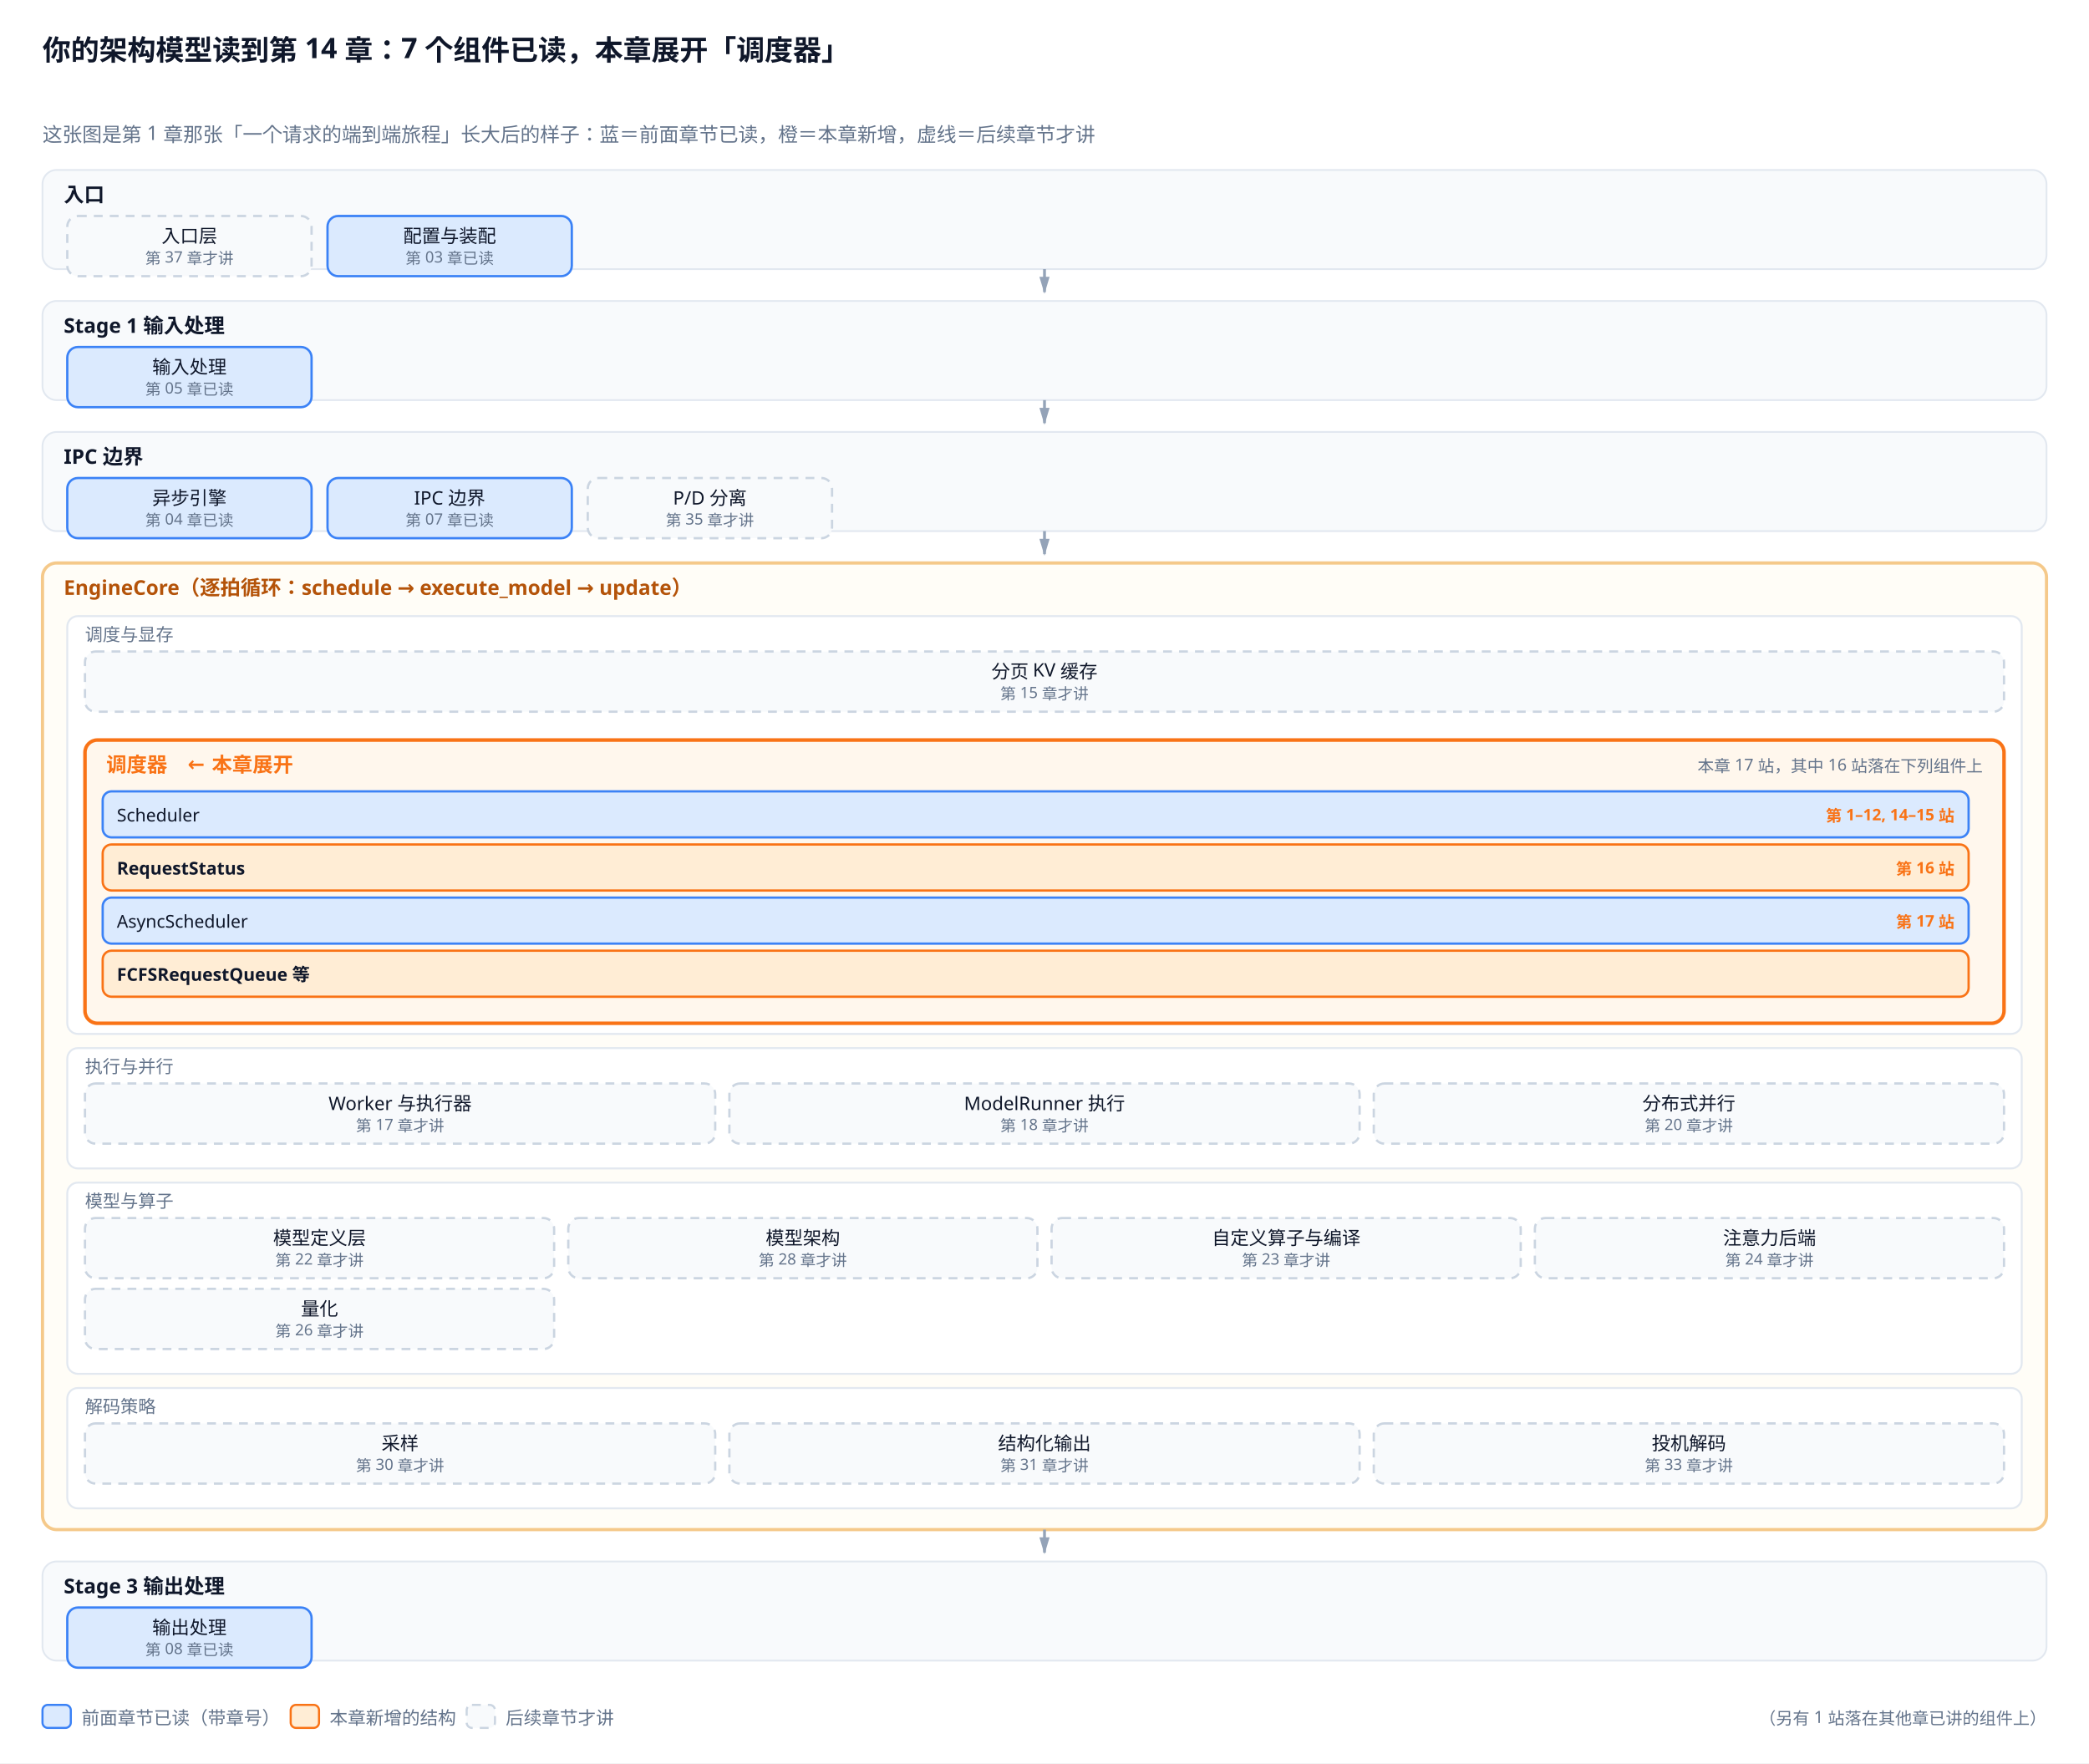
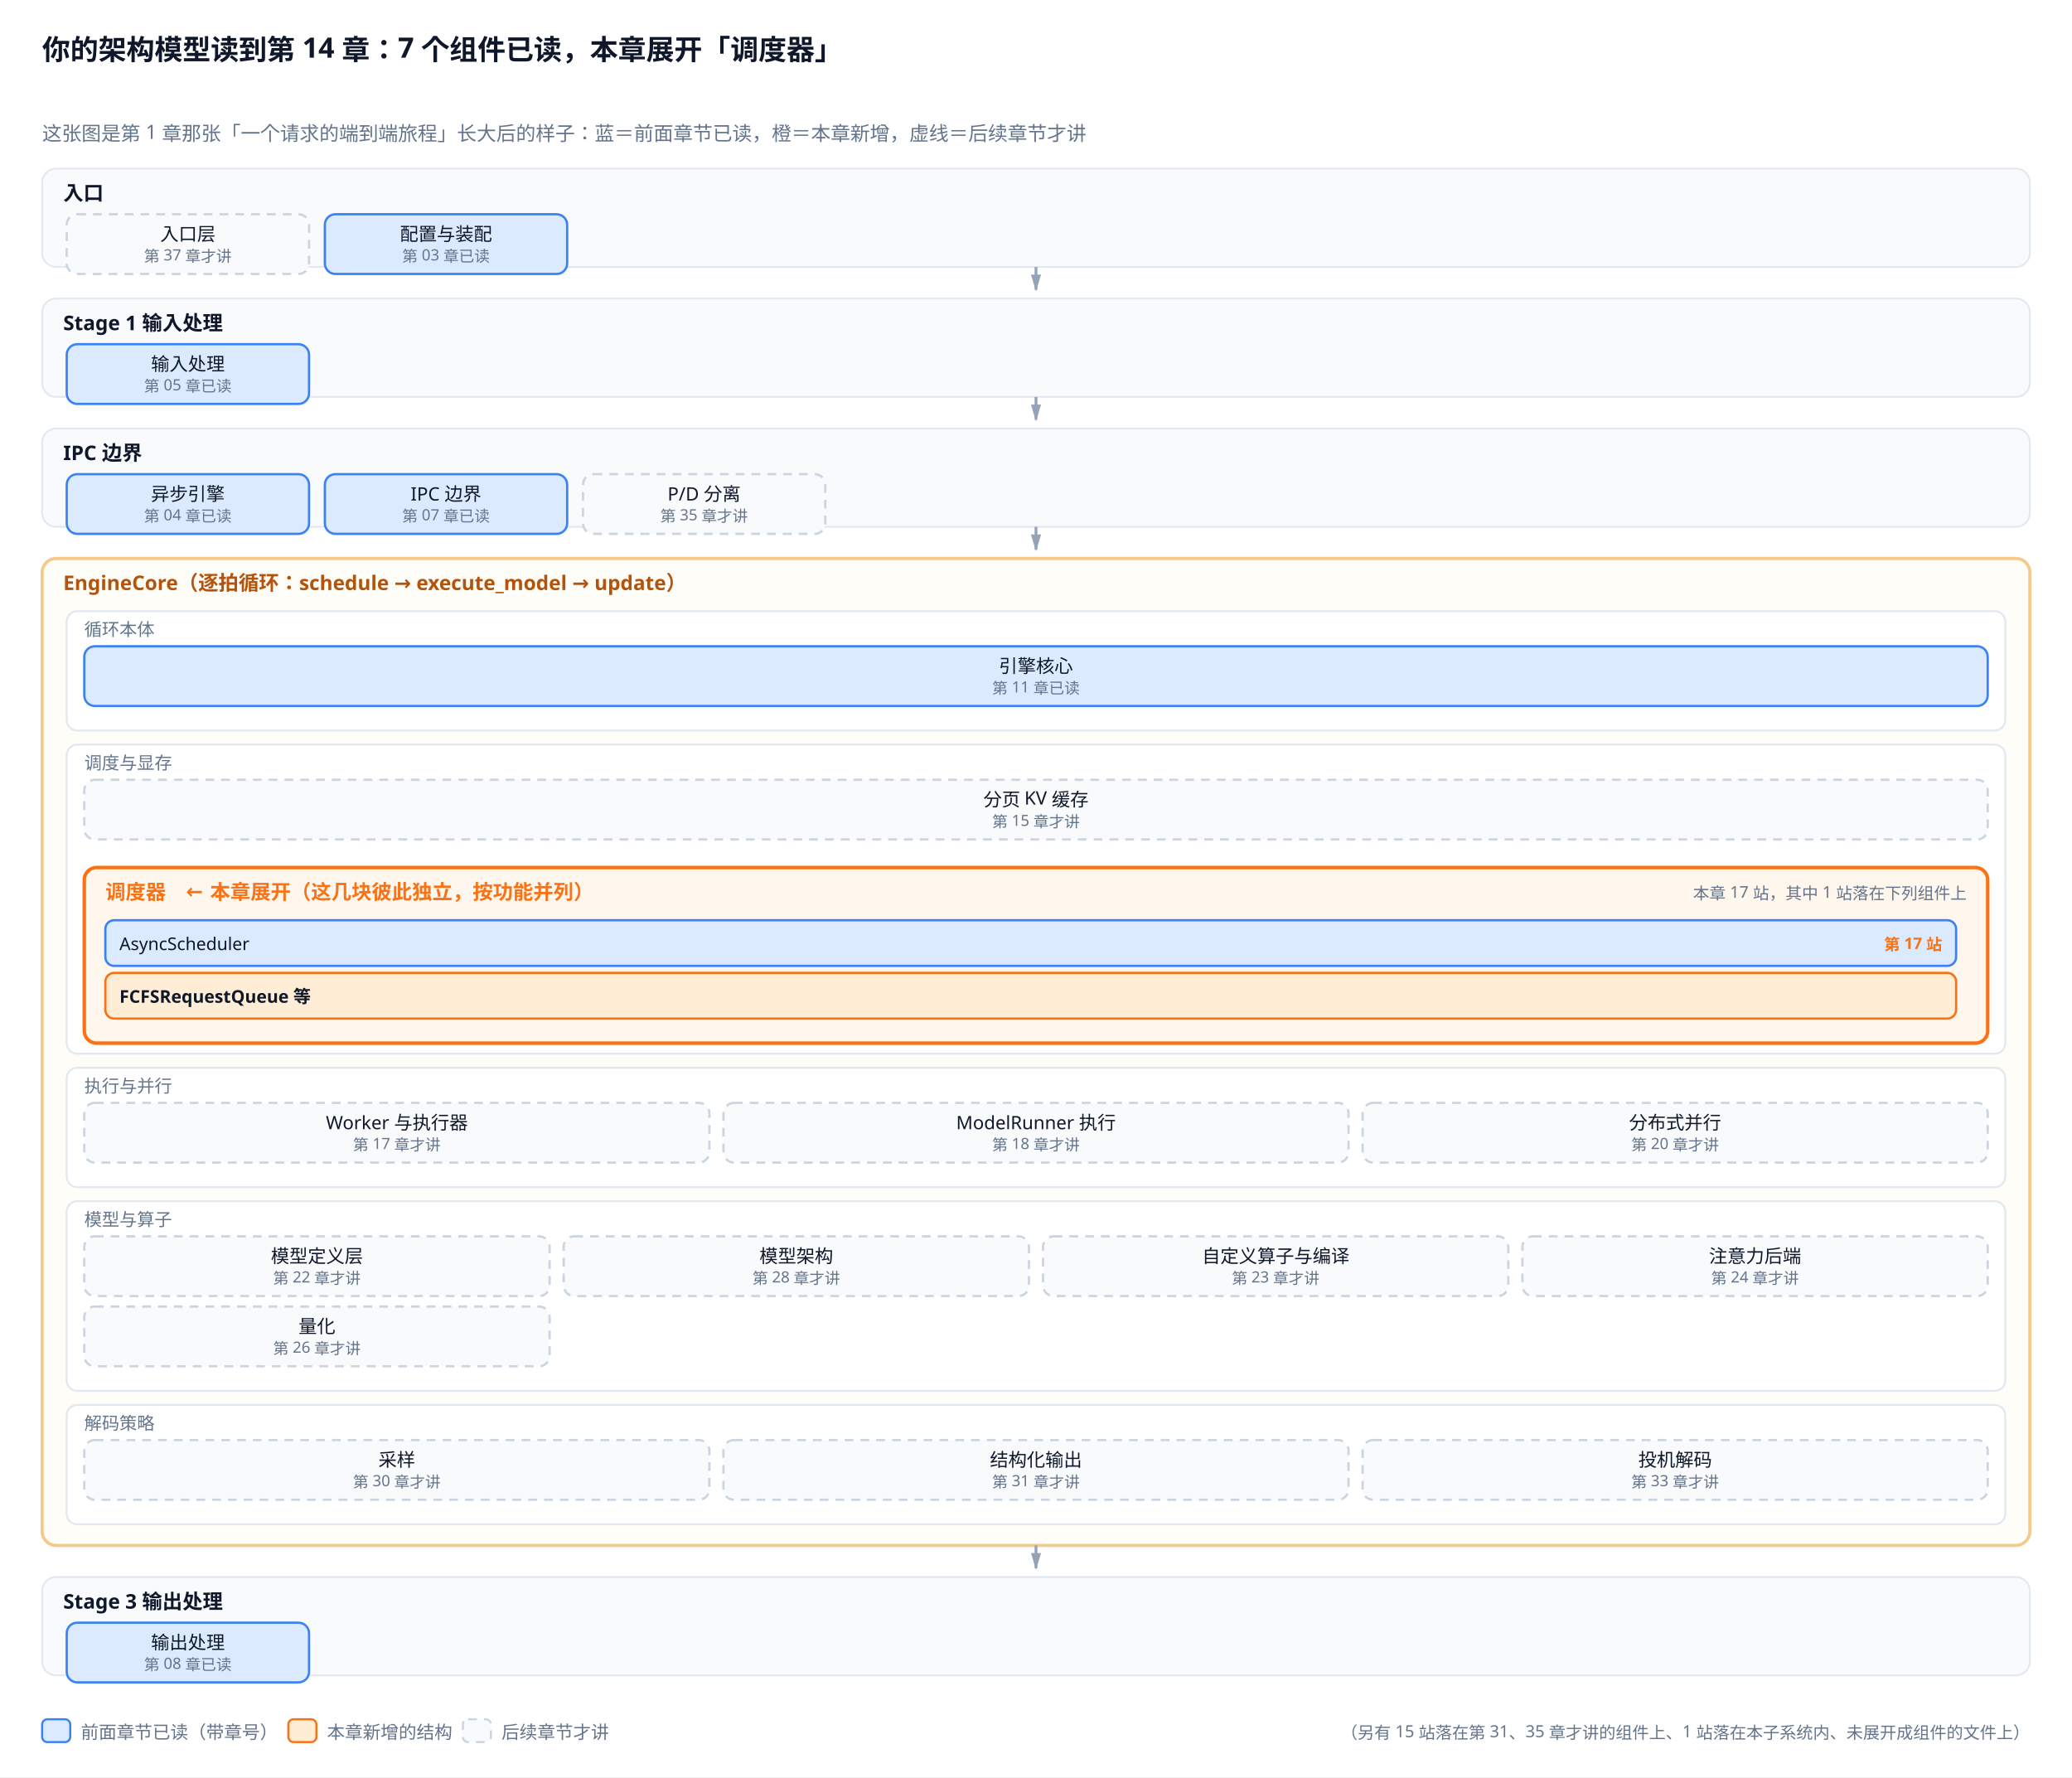
- <svg xmlns="http://www.w3.org/2000/svg" viewBox="0 0 1180 996">
+ <svg xmlns="http://www.w3.org/2000/svg" viewBox="0 0 1180 1012">
  <defs>
    <marker id="a" viewBox="0 0 10 6" refX="9" refY="3" markerWidth="6" markerHeight="4" orient="auto">
      <path d="M0,0 L10,3 L0,6 Z" fill="#94a3b8" />
    </marker>
    <marker id="a2" viewBox="0 0 10 6" refX="9" refY="3" markerWidth="6" markerHeight="4" orient="auto">
      <path d="M0,0 L10,3 L0,6 Z" fill="#f97316" />
    </marker>
  </defs>
-   <rect width="1180" height="996" fill="white" />
+   <rect width="1180" height="1012" fill="white" />
  <text x="24" y="34" font-family="sans-serif" font-size="16" fill="#0f172a" font-weight="bold">你的架构模型读到第 14 章：7 个组件已读，本章展开「调度器」</text>
  <text x="24.0" y="80.0" font-family="sans-serif" font-size="11.2" fill="#64748b" text-anchor="start">这张图是第 1 章那张「一个请求的端到端旅程」长大后的样子：蓝＝前面章节已读，橙＝本章新增，虚线＝后续章节才讲</text>
  <rect x="24.0" y="96.0" width="1132.0" height="56.0" rx="8" fill="#f8fafc" stroke="#e2e8f0" stroke-width="1.0" />
  <text x="36.0" y="114.0" font-family="sans-serif" font-size="11.5" fill="#0f172a" text-anchor="start" font-weight="bold">入口</text>
  <rect x="38.0" y="122.0" width="138.0" height="34.0" rx="6" fill="#f8fafc" stroke="#cbd5e1" stroke-width="1.3" stroke-dasharray="5,4" />
  <text x="107.0" y="137.0" font-family="sans-serif" font-size="10.5" fill="#0f172a" text-anchor="middle">入口层</text>
  <text x="107.0" y="149.0" font-family="sans-serif" font-size="8.8" fill="#64748b" text-anchor="middle">第 37 章才讲</text>
  <rect x="185.0" y="122.0" width="138.0" height="34.0" rx="6" fill="#dbeafe" stroke="#3b82f6" stroke-width="1.3" />
  <text x="254.0" y="137.0" font-family="sans-serif" font-size="10.5" fill="#0f172a" text-anchor="middle">配置与装配</text>
  <text x="254.0" y="149.0" font-family="sans-serif" font-size="8.8" fill="#64748b" text-anchor="middle">第 03 章已读</text>
  <path d="M590.0,152.0 L590.0,165.0" stroke="#94a3b8" stroke-width="1.6" marker-end="url(#a)" />
  <rect x="24.0" y="170.0" width="1132.0" height="56.0" rx="8" fill="#f8fafc" stroke="#e2e8f0" stroke-width="1.0" />
  <text x="36.0" y="188.0" font-family="sans-serif" font-size="11.5" fill="#0f172a" text-anchor="start" font-weight="bold">Stage 1 输入处理</text>
  <rect x="38.0" y="196.0" width="138.0" height="34.0" rx="6" fill="#dbeafe" stroke="#3b82f6" stroke-width="1.3" />
  <text x="107.0" y="211.0" font-family="sans-serif" font-size="10.5" fill="#0f172a" text-anchor="middle">输入处理</text>
  <text x="107.0" y="223.0" font-family="sans-serif" font-size="8.8" fill="#64748b" text-anchor="middle">第 05 章已读</text>
  <path d="M590.0,226.0 L590.0,239.0" stroke="#94a3b8" stroke-width="1.6" marker-end="url(#a)" />
  <rect x="24.0" y="244.0" width="1132.0" height="56.0" rx="8" fill="#f8fafc" stroke="#e2e8f0" stroke-width="1.0" />
  <text x="36.0" y="262.0" font-family="sans-serif" font-size="11.5" fill="#0f172a" text-anchor="start" font-weight="bold">IPC 边界</text>
  <rect x="38.0" y="270.0" width="138.0" height="34.0" rx="6" fill="#dbeafe" stroke="#3b82f6" stroke-width="1.3" />
  <text x="107.0" y="285.0" font-family="sans-serif" font-size="10.5" fill="#0f172a" text-anchor="middle">异步引擎</text>
  <text x="107.0" y="297.0" font-family="sans-serif" font-size="8.8" fill="#64748b" text-anchor="middle">第 04 章已读</text>
  <rect x="185.0" y="270.0" width="138.0" height="34.0" rx="6" fill="#dbeafe" stroke="#3b82f6" stroke-width="1.3" />
  <text x="254.0" y="285.0" font-family="sans-serif" font-size="10.5" fill="#0f172a" text-anchor="middle">IPC 边界</text>
  <text x="254.0" y="297.0" font-family="sans-serif" font-size="8.8" fill="#64748b" text-anchor="middle">第 07 章已读</text>
  <rect x="332.0" y="270.0" width="138.0" height="34.0" rx="6" fill="#f8fafc" stroke="#cbd5e1" stroke-width="1.3" stroke-dasharray="5,4" />
  <text x="401.0" y="285.0" font-family="sans-serif" font-size="10.5" fill="#0f172a" text-anchor="middle">P/D 分离</text>
  <text x="401.0" y="297.0" font-family="sans-serif" font-size="8.8" fill="#64748b" text-anchor="middle">第 35 章才讲</text>
  <path d="M590.0,300.0 L590.0,313.0" stroke="#94a3b8" stroke-width="1.6" marker-end="url(#a)" />
-   <rect x="24.0" y="318.0" width="1132.0" height="546.0" rx="8" fill="#fffdf7" stroke="#f5c98a" stroke-width="1.8" />
+   <rect x="24.0" y="318.0" width="1132.0" height="562.0" rx="8" fill="#fffdf7" stroke="#f5c98a" stroke-width="1.8" />
  <text x="36.0" y="336.0" font-family="sans-serif" font-size="11.5" fill="#b45309" text-anchor="start" font-weight="bold">EngineCore（逐拍循环：schedule → execute_model → update）</text>
-   <rect x="38.0" y="348.0" width="1104.0" height="236.0" rx="6" fill="#ffffff" stroke="#e2e8f0" stroke-width="1.1" />
-   <text x="48.0" y="362.0" font-family="sans-serif" font-size="10" fill="#64748b" text-anchor="start">调度与显存</text>
-   <rect x="48.0" y="368.0" width="1084.0" height="34.0" rx="6" fill="#f8fafc" stroke="#cbd5e1" stroke-width="1.3" stroke-dasharray="5,4" />
-   <text x="590.0" y="383.0" font-family="sans-serif" font-size="10.5" fill="#0f172a" text-anchor="middle">分页 KV 缓存</text>
-   <text x="590.0" y="395.0" font-family="sans-serif" font-size="8.8" fill="#64748b" text-anchor="middle">第 15 章才讲</text>
-   <rect x="48.0" y="418.0" width="1084.0" height="160.0" rx="7" fill="#fff7ed" stroke="#f97316" stroke-width="2.0" />
-   <text x="60.0" y="436.0" font-family="sans-serif" font-size="11.5" fill="#f97316" text-anchor="start" font-weight="bold">调度器　← 本章展开</text>
-   <text x="1120.0" y="436.0" font-family="sans-serif" font-size="9.3" fill="#64748b" text-anchor="end">本章 17 站，其中 16 站落在下列组件上</text>
-   <rect x="58.0" y="447.0" width="1054.0" height="26.0" rx="5" fill="#dbeafe" stroke="#3b82f6" stroke-width="1.3" />
-   <text x="66.0" y="464.0" font-family="sans-serif" font-size="10" fill="#0f172a" text-anchor="start">Scheduler</text>
-   <text x="1104.0" y="464.0" font-family="sans-serif" font-size="9" fill="#f97316" text-anchor="end" font-weight="bold">第 1–12, 14–15 站</text>
-   <rect x="58.0" y="477.0" width="1054.0" height="26.0" rx="5" fill="#ffedd5" stroke="#f97316" stroke-width="1.3" />
-   <text x="66.0" y="494.0" font-family="sans-serif" font-size="10" fill="#0f172a" text-anchor="start" font-weight="bold">RequestStatus</text>
-   <text x="1104.0" y="494.0" font-family="sans-serif" font-size="9" fill="#f97316" text-anchor="end" font-weight="bold">第 16 站</text>
-   <rect x="58.0" y="507.0" width="1054.0" height="26.0" rx="5" fill="#dbeafe" stroke="#3b82f6" stroke-width="1.3" />
-   <text x="66.0" y="524.0" font-family="sans-serif" font-size="10" fill="#0f172a" text-anchor="start">AsyncScheduler</text>
-   <text x="1104.0" y="524.0" font-family="sans-serif" font-size="9" fill="#f97316" text-anchor="end" font-weight="bold">第 17 站</text>
-   <rect x="58.0" y="537.0" width="1054.0" height="26.0" rx="5" fill="#ffedd5" stroke="#f97316" stroke-width="1.3" />
-   <text x="66.0" y="554.0" font-family="sans-serif" font-size="10" fill="#0f172a" text-anchor="start" font-weight="bold">FCFSRequestQueue 等</text>
-   <rect x="38.0" y="592.0" width="1104.0" height="68.0" rx="6" fill="#ffffff" stroke="#e2e8f0" stroke-width="1.1" />
-   <text x="48.0" y="606.0" font-family="sans-serif" font-size="10" fill="#64748b" text-anchor="start">执行与并行</text>
-   <rect x="48.0" y="612.0" width="356.0" height="34.0" rx="6" fill="#f8fafc" stroke="#cbd5e1" stroke-width="1.3" stroke-dasharray="5,4" />
-   <text x="226.0" y="627.0" font-family="sans-serif" font-size="10.5" fill="#0f172a" text-anchor="middle">Worker 与执行器</text>
-   <text x="226.0" y="639.0" font-family="sans-serif" font-size="8.8" fill="#64748b" text-anchor="middle">第 17 章才讲</text>
-   <rect x="412.0" y="612.0" width="356.0" height="34.0" rx="6" fill="#f8fafc" stroke="#cbd5e1" stroke-width="1.3" stroke-dasharray="5,4" />
-   <text x="590.0" y="627.0" font-family="sans-serif" font-size="10.5" fill="#0f172a" text-anchor="middle">ModelRunner 执行</text>
-   <text x="590.0" y="639.0" font-family="sans-serif" font-size="8.8" fill="#64748b" text-anchor="middle">第 18 章才讲</text>
-   <rect x="776.0" y="612.0" width="356.0" height="34.0" rx="6" fill="#f8fafc" stroke="#cbd5e1" stroke-width="1.3" stroke-dasharray="5,4" />
-   <text x="954.0" y="627.0" font-family="sans-serif" font-size="10.5" fill="#0f172a" text-anchor="middle">分布式并行</text>
-   <text x="954.0" y="639.0" font-family="sans-serif" font-size="8.8" fill="#64748b" text-anchor="middle">第 20 章才讲</text>
-   <rect x="38.0" y="668.0" width="1104.0" height="108.0" rx="6" fill="#ffffff" stroke="#e2e8f0" stroke-width="1.1" />
-   <text x="48.0" y="682.0" font-family="sans-serif" font-size="10" fill="#64748b" text-anchor="start">模型与算子</text>
-   <rect x="48.0" y="688.0" width="265.0" height="34.0" rx="6" fill="#f8fafc" stroke="#cbd5e1" stroke-width="1.3" stroke-dasharray="5,4" />
-   <text x="180.5" y="703.0" font-family="sans-serif" font-size="10.5" fill="#0f172a" text-anchor="middle">模型定义层</text>
-   <text x="180.5" y="715.0" font-family="sans-serif" font-size="8.8" fill="#64748b" text-anchor="middle">第 22 章才讲</text>
-   <rect x="321.0" y="688.0" width="265.0" height="34.0" rx="6" fill="#f8fafc" stroke="#cbd5e1" stroke-width="1.3" stroke-dasharray="5,4" />
-   <text x="453.5" y="703.0" font-family="sans-serif" font-size="10.5" fill="#0f172a" text-anchor="middle">模型架构</text>
-   <text x="453.5" y="715.0" font-family="sans-serif" font-size="8.8" fill="#64748b" text-anchor="middle">第 28 章才讲</text>
-   <rect x="594.0" y="688.0" width="265.0" height="34.0" rx="6" fill="#f8fafc" stroke="#cbd5e1" stroke-width="1.3" stroke-dasharray="5,4" />
-   <text x="726.5" y="703.0" font-family="sans-serif" font-size="10.5" fill="#0f172a" text-anchor="middle">自定义算子与编译</text>
-   <text x="726.5" y="715.0" font-family="sans-serif" font-size="8.8" fill="#64748b" text-anchor="middle">第 23 章才讲</text>
-   <rect x="867.0" y="688.0" width="265.0" height="34.0" rx="6" fill="#f8fafc" stroke="#cbd5e1" stroke-width="1.3" stroke-dasharray="5,4" />
-   <text x="999.5" y="703.0" font-family="sans-serif" font-size="10.5" fill="#0f172a" text-anchor="middle">注意力后端</text>
-   <text x="999.5" y="715.0" font-family="sans-serif" font-size="8.8" fill="#64748b" text-anchor="middle">第 24 章才讲</text>
-   <rect x="48.0" y="728.0" width="265.0" height="34.0" rx="6" fill="#f8fafc" stroke="#cbd5e1" stroke-width="1.3" stroke-dasharray="5,4" />
-   <text x="180.5" y="743.0" font-family="sans-serif" font-size="10.5" fill="#0f172a" text-anchor="middle">量化</text>
-   <text x="180.5" y="755.0" font-family="sans-serif" font-size="8.8" fill="#64748b" text-anchor="middle">第 26 章才讲</text>
-   <rect x="38.0" y="784.0" width="1104.0" height="68.0" rx="6" fill="#ffffff" stroke="#e2e8f0" stroke-width="1.1" />
-   <text x="48.0" y="798.0" font-family="sans-serif" font-size="10" fill="#64748b" text-anchor="start">解码策略</text>
-   <rect x="48.0" y="804.0" width="356.0" height="34.0" rx="6" fill="#f8fafc" stroke="#cbd5e1" stroke-width="1.3" stroke-dasharray="5,4" />
-   <text x="226.0" y="819.0" font-family="sans-serif" font-size="10.5" fill="#0f172a" text-anchor="middle">采样</text>
-   <text x="226.0" y="831.0" font-family="sans-serif" font-size="8.8" fill="#64748b" text-anchor="middle">第 30 章才讲</text>
-   <rect x="412.0" y="804.0" width="356.0" height="34.0" rx="6" fill="#f8fafc" stroke="#cbd5e1" stroke-width="1.3" stroke-dasharray="5,4" />
-   <text x="590.0" y="819.0" font-family="sans-serif" font-size="10.5" fill="#0f172a" text-anchor="middle">结构化输出</text>
-   <text x="590.0" y="831.0" font-family="sans-serif" font-size="8.8" fill="#64748b" text-anchor="middle">第 31 章才讲</text>
-   <rect x="776.0" y="804.0" width="356.0" height="34.0" rx="6" fill="#f8fafc" stroke="#cbd5e1" stroke-width="1.3" stroke-dasharray="5,4" />
-   <text x="954.0" y="819.0" font-family="sans-serif" font-size="10.5" fill="#0f172a" text-anchor="middle">投机解码</text>
-   <text x="954.0" y="831.0" font-family="sans-serif" font-size="8.8" fill="#64748b" text-anchor="middle">第 33 章才讲</text>
-   <path d="M590.0,864.0 L590.0,877.0" stroke="#94a3b8" stroke-width="1.6" marker-end="url(#a)" />
-   <rect x="24.0" y="882.0" width="1132.0" height="56.0" rx="8" fill="#f8fafc" stroke="#e2e8f0" stroke-width="1.0" />
-   <text x="36.0" y="900.0" font-family="sans-serif" font-size="11.5" fill="#0f172a" text-anchor="start" font-weight="bold">Stage 3 输出处理</text>
-   <rect x="38.0" y="908.0" width="138.0" height="34.0" rx="6" fill="#dbeafe" stroke="#3b82f6" stroke-width="1.3" />
-   <text x="107.0" y="923.0" font-family="sans-serif" font-size="10.5" fill="#0f172a" text-anchor="middle">输出处理</text>
-   <text x="107.0" y="935.0" font-family="sans-serif" font-size="8.8" fill="#64748b" text-anchor="middle">第 08 章已读</text>
-   <rect x="24.0" y="963.0" width="16.0" height="13.0" rx="3" fill="#dbeafe" stroke="#3b82f6" stroke-width="1.2" />
-   <text x="46.0" y="974.0" font-family="sans-serif" font-size="10.2" fill="#64748b" text-anchor="start">前面章节已读（带章号）</text>
-   <rect x="164.2" y="963.0" width="16.0" height="13.0" rx="3" fill="#ffedd5" stroke="#f97316" stroke-width="1.2" />
-   <text x="186.2" y="974.0" font-family="sans-serif" font-size="10.2" fill="#64748b" text-anchor="start">本章新增的结构</text>
-   <rect x="263.6" y="963.0" width="16.0" height="13.0" rx="3" fill="#f8fafc" stroke="#cbd5e1" stroke-width="1.2" stroke-dasharray="5,4" />
-   <text x="285.6" y="974.0" font-family="sans-serif" font-size="10.2" fill="#64748b" text-anchor="start">后续章节才讲</text>
-   <text x="1156.0" y="974.0" font-family="sans-serif" font-size="9.5" fill="#64748b" text-anchor="end">（另有 1 站落在其他章已讲的组件上）</text>
+   <rect x="38.0" y="348.0" width="1104.0" height="68.0" rx="6" fill="#ffffff" stroke="#e2e8f0" stroke-width="1.1" />
+   <text x="48.0" y="362.0" font-family="sans-serif" font-size="10" fill="#64748b" text-anchor="start">循环本体</text>
+   <rect x="48.0" y="368.0" width="1084.0" height="34.0" rx="6" fill="#dbeafe" stroke="#3b82f6" stroke-width="1.3" />
+   <text x="590.0" y="383.0" font-family="sans-serif" font-size="10.5" fill="#0f172a" text-anchor="middle">引擎核心</text>
+   <text x="590.0" y="395.0" font-family="sans-serif" font-size="8.8" fill="#64748b" text-anchor="middle">第 11 章已读</text>
+   <rect x="38.0" y="424.0" width="1104.0" height="176.0" rx="6" fill="#ffffff" stroke="#e2e8f0" stroke-width="1.1" />
+   <text x="48.0" y="438.0" font-family="sans-serif" font-size="10" fill="#64748b" text-anchor="start">调度与显存</text>
+   <rect x="48.0" y="444.0" width="1084.0" height="34.0" rx="6" fill="#f8fafc" stroke="#cbd5e1" stroke-width="1.3" stroke-dasharray="5,4" />
+   <text x="590.0" y="459.0" font-family="sans-serif" font-size="10.5" fill="#0f172a" text-anchor="middle">分页 KV 缓存</text>
+   <text x="590.0" y="471.0" font-family="sans-serif" font-size="8.8" fill="#64748b" text-anchor="middle">第 15 章才讲</text>
+   <rect x="48.0" y="494.0" width="1084.0" height="100.0" rx="7" fill="#fff7ed" stroke="#f97316" stroke-width="2.0" />
+   <text x="60.0" y="512.0" font-family="sans-serif" font-size="11.5" fill="#f97316" text-anchor="start" font-weight="bold">调度器　← 本章展开（这几块彼此独立，按功能并列）</text>
+   <text x="1120.0" y="512.0" font-family="sans-serif" font-size="9.3" fill="#64748b" text-anchor="end">本章 17 站，其中 1 站落在下列组件上</text>
+   <rect x="60.0" y="524.0" width="1054.0" height="26.0" rx="5" fill="#dbeafe" stroke="#3b82f6" stroke-width="1.3" />
+   <text x="68.0" y="541.0" font-family="sans-serif" font-size="10" fill="#0f172a" text-anchor="start">AsyncScheduler</text>
+   <text x="1106.0" y="541.0" font-family="sans-serif" font-size="9" fill="#f97316" text-anchor="end" font-weight="bold">第 17 站</text>
+   <rect x="60.0" y="554.0" width="1054.0" height="26.0" rx="5" fill="#ffedd5" stroke="#f97316" stroke-width="1.3" />
+   <text x="68.0" y="571.0" font-family="sans-serif" font-size="10" fill="#0f172a" text-anchor="start" font-weight="bold">FCFSRequestQueue 等</text>
+   <rect x="38.0" y="608.0" width="1104.0" height="68.0" rx="6" fill="#ffffff" stroke="#e2e8f0" stroke-width="1.1" />
+   <text x="48.0" y="622.0" font-family="sans-serif" font-size="10" fill="#64748b" text-anchor="start">执行与并行</text>
+   <rect x="48.0" y="628.0" width="356.0" height="34.0" rx="6" fill="#f8fafc" stroke="#cbd5e1" stroke-width="1.3" stroke-dasharray="5,4" />
+   <text x="226.0" y="643.0" font-family="sans-serif" font-size="10.5" fill="#0f172a" text-anchor="middle">Worker 与执行器</text>
+   <text x="226.0" y="655.0" font-family="sans-serif" font-size="8.8" fill="#64748b" text-anchor="middle">第 17 章才讲</text>
+   <rect x="412.0" y="628.0" width="356.0" height="34.0" rx="6" fill="#f8fafc" stroke="#cbd5e1" stroke-width="1.3" stroke-dasharray="5,4" />
+   <text x="590.0" y="643.0" font-family="sans-serif" font-size="10.5" fill="#0f172a" text-anchor="middle">ModelRunner 执行</text>
+   <text x="590.0" y="655.0" font-family="sans-serif" font-size="8.8" fill="#64748b" text-anchor="middle">第 18 章才讲</text>
+   <rect x="776.0" y="628.0" width="356.0" height="34.0" rx="6" fill="#f8fafc" stroke="#cbd5e1" stroke-width="1.3" stroke-dasharray="5,4" />
+   <text x="954.0" y="643.0" font-family="sans-serif" font-size="10.5" fill="#0f172a" text-anchor="middle">分布式并行</text>
+   <text x="954.0" y="655.0" font-family="sans-serif" font-size="8.8" fill="#64748b" text-anchor="middle">第 20 章才讲</text>
+   <rect x="38.0" y="684.0" width="1104.0" height="108.0" rx="6" fill="#ffffff" stroke="#e2e8f0" stroke-width="1.1" />
+   <text x="48.0" y="698.0" font-family="sans-serif" font-size="10" fill="#64748b" text-anchor="start">模型与算子</text>
+   <rect x="48.0" y="704.0" width="265.0" height="34.0" rx="6" fill="#f8fafc" stroke="#cbd5e1" stroke-width="1.3" stroke-dasharray="5,4" />
+   <text x="180.5" y="719.0" font-family="sans-serif" font-size="10.5" fill="#0f172a" text-anchor="middle">模型定义层</text>
+   <text x="180.5" y="731.0" font-family="sans-serif" font-size="8.8" fill="#64748b" text-anchor="middle">第 22 章才讲</text>
+   <rect x="321.0" y="704.0" width="265.0" height="34.0" rx="6" fill="#f8fafc" stroke="#cbd5e1" stroke-width="1.3" stroke-dasharray="5,4" />
+   <text x="453.5" y="719.0" font-family="sans-serif" font-size="10.5" fill="#0f172a" text-anchor="middle">模型架构</text>
+   <text x="453.5" y="731.0" font-family="sans-serif" font-size="8.8" fill="#64748b" text-anchor="middle">第 28 章才讲</text>
+   <rect x="594.0" y="704.0" width="265.0" height="34.0" rx="6" fill="#f8fafc" stroke="#cbd5e1" stroke-width="1.3" stroke-dasharray="5,4" />
+   <text x="726.5" y="719.0" font-family="sans-serif" font-size="10.5" fill="#0f172a" text-anchor="middle">自定义算子与编译</text>
+   <text x="726.5" y="731.0" font-family="sans-serif" font-size="8.8" fill="#64748b" text-anchor="middle">第 23 章才讲</text>
+   <rect x="867.0" y="704.0" width="265.0" height="34.0" rx="6" fill="#f8fafc" stroke="#cbd5e1" stroke-width="1.3" stroke-dasharray="5,4" />
+   <text x="999.5" y="719.0" font-family="sans-serif" font-size="10.5" fill="#0f172a" text-anchor="middle">注意力后端</text>
+   <text x="999.5" y="731.0" font-family="sans-serif" font-size="8.8" fill="#64748b" text-anchor="middle">第 24 章才讲</text>
+   <rect x="48.0" y="744.0" width="265.0" height="34.0" rx="6" fill="#f8fafc" stroke="#cbd5e1" stroke-width="1.3" stroke-dasharray="5,4" />
+   <text x="180.5" y="759.0" font-family="sans-serif" font-size="10.5" fill="#0f172a" text-anchor="middle">量化</text>
+   <text x="180.5" y="771.0" font-family="sans-serif" font-size="8.8" fill="#64748b" text-anchor="middle">第 26 章才讲</text>
+   <rect x="38.0" y="800.0" width="1104.0" height="68.0" rx="6" fill="#ffffff" stroke="#e2e8f0" stroke-width="1.1" />
+   <text x="48.0" y="814.0" font-family="sans-serif" font-size="10" fill="#64748b" text-anchor="start">解码策略</text>
+   <rect x="48.0" y="820.0" width="356.0" height="34.0" rx="6" fill="#f8fafc" stroke="#cbd5e1" stroke-width="1.3" stroke-dasharray="5,4" />
+   <text x="226.0" y="835.0" font-family="sans-serif" font-size="10.5" fill="#0f172a" text-anchor="middle">采样</text>
+   <text x="226.0" y="847.0" font-family="sans-serif" font-size="8.8" fill="#64748b" text-anchor="middle">第 30 章才讲</text>
+   <rect x="412.0" y="820.0" width="356.0" height="34.0" rx="6" fill="#f8fafc" stroke="#cbd5e1" stroke-width="1.3" stroke-dasharray="5,4" />
+   <text x="590.0" y="835.0" font-family="sans-serif" font-size="10.5" fill="#0f172a" text-anchor="middle">结构化输出</text>
+   <text x="590.0" y="847.0" font-family="sans-serif" font-size="8.8" fill="#64748b" text-anchor="middle">第 31 章才讲</text>
+   <rect x="776.0" y="820.0" width="356.0" height="34.0" rx="6" fill="#f8fafc" stroke="#cbd5e1" stroke-width="1.3" stroke-dasharray="5,4" />
+   <text x="954.0" y="835.0" font-family="sans-serif" font-size="10.5" fill="#0f172a" text-anchor="middle">投机解码</text>
+   <text x="954.0" y="847.0" font-family="sans-serif" font-size="8.8" fill="#64748b" text-anchor="middle">第 33 章才讲</text>
+   <path d="M590.0,880.0 L590.0,893.0" stroke="#94a3b8" stroke-width="1.6" marker-end="url(#a)" />
+   <rect x="24.0" y="898.0" width="1132.0" height="56.0" rx="8" fill="#f8fafc" stroke="#e2e8f0" stroke-width="1.0" />
+   <text x="36.0" y="916.0" font-family="sans-serif" font-size="11.5" fill="#0f172a" text-anchor="start" font-weight="bold">Stage 3 输出处理</text>
+   <rect x="38.0" y="924.0" width="138.0" height="34.0" rx="6" fill="#dbeafe" stroke="#3b82f6" stroke-width="1.3" />
+   <text x="107.0" y="939.0" font-family="sans-serif" font-size="10.5" fill="#0f172a" text-anchor="middle">输出处理</text>
+   <text x="107.0" y="951.0" font-family="sans-serif" font-size="8.8" fill="#64748b" text-anchor="middle">第 08 章已读</text>
+   <rect x="24.0" y="979.0" width="16.0" height="13.0" rx="3" fill="#dbeafe" stroke="#3b82f6" stroke-width="1.2" />
+   <text x="46.0" y="990.0" font-family="sans-serif" font-size="10.2" fill="#64748b" text-anchor="start">前面章节已读（带章号）</text>
+   <rect x="164.2" y="979.0" width="16.0" height="13.0" rx="3" fill="#ffedd5" stroke="#f97316" stroke-width="1.2" />
+   <text x="186.2" y="990.0" font-family="sans-serif" font-size="10.2" fill="#64748b" text-anchor="start">本章新增的结构</text>
+   <rect x="263.6" y="979.0" width="16.0" height="13.0" rx="3" fill="#f8fafc" stroke="#cbd5e1" stroke-width="1.2" stroke-dasharray="5,4" />
+   <text x="285.6" y="990.0" font-family="sans-serif" font-size="10.2" fill="#64748b" text-anchor="start">后续章节才讲</text>
+   <text x="1156.0" y="990.0" font-family="sans-serif" font-size="9.5" fill="#64748b" text-anchor="end">（另有 15 站落在第 31、35 章才讲的组件上、1 站落在本子系统内、未展开成组件的文件上）</text>
</svg>
